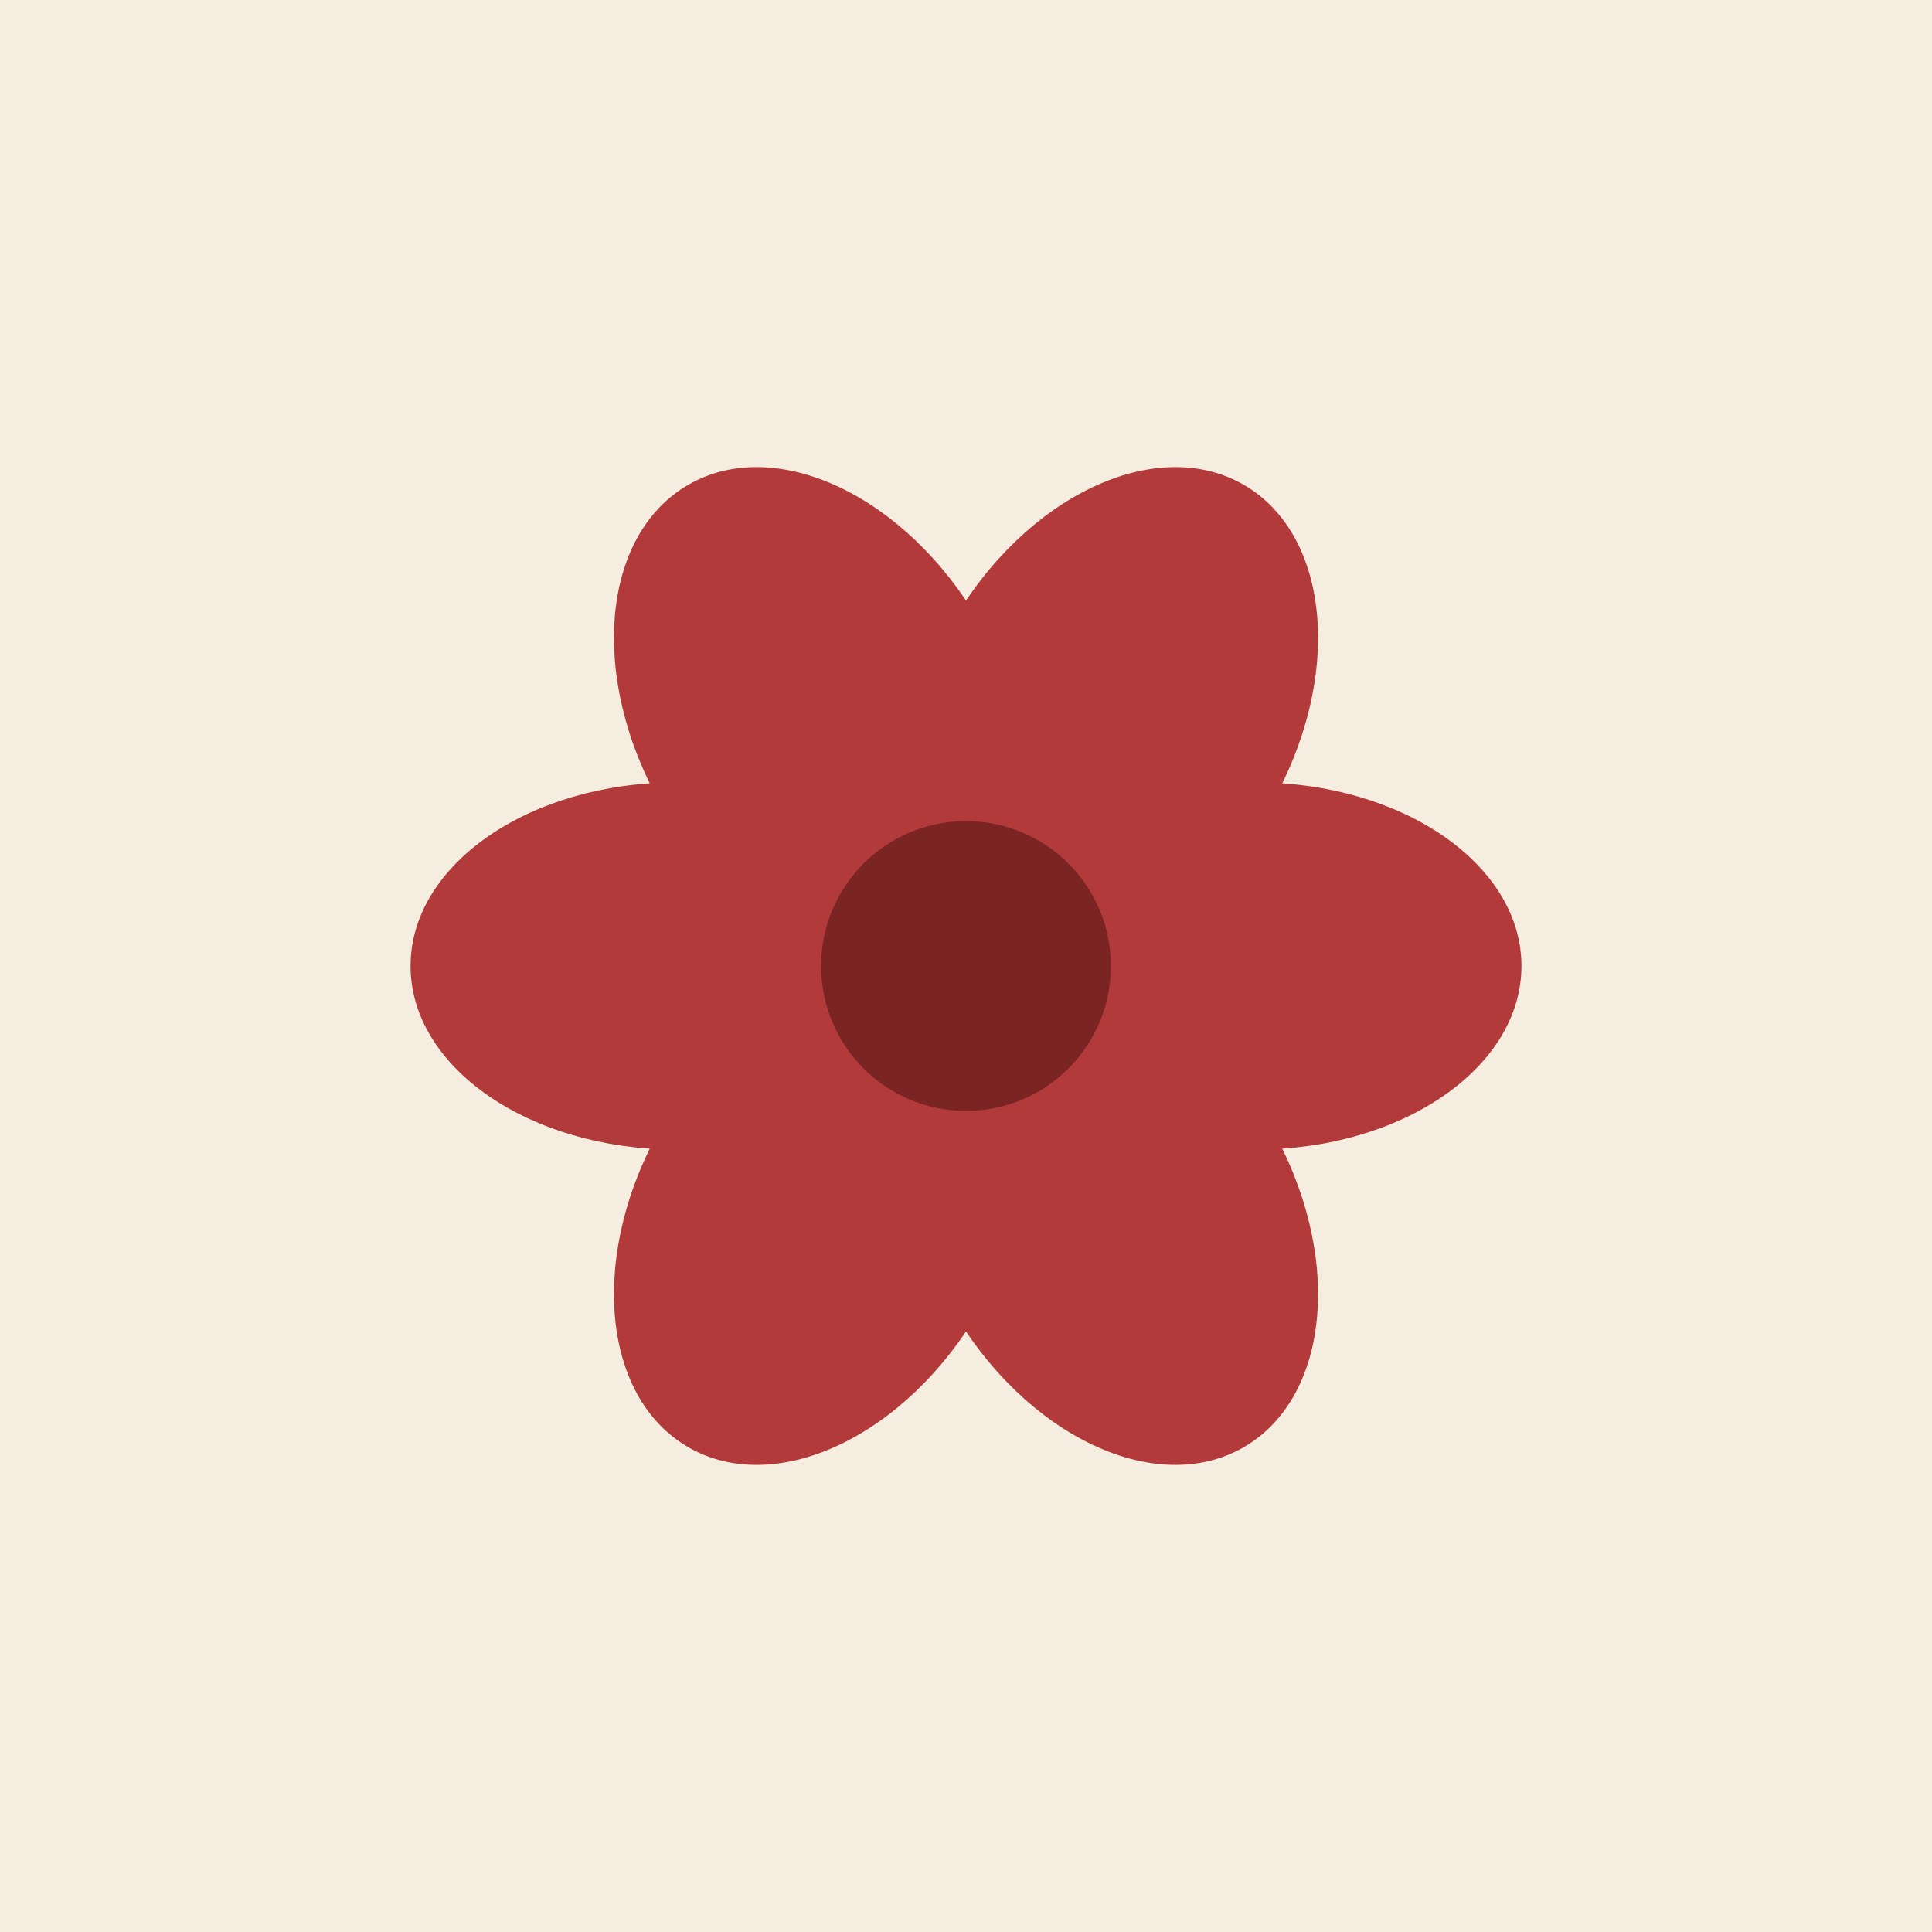
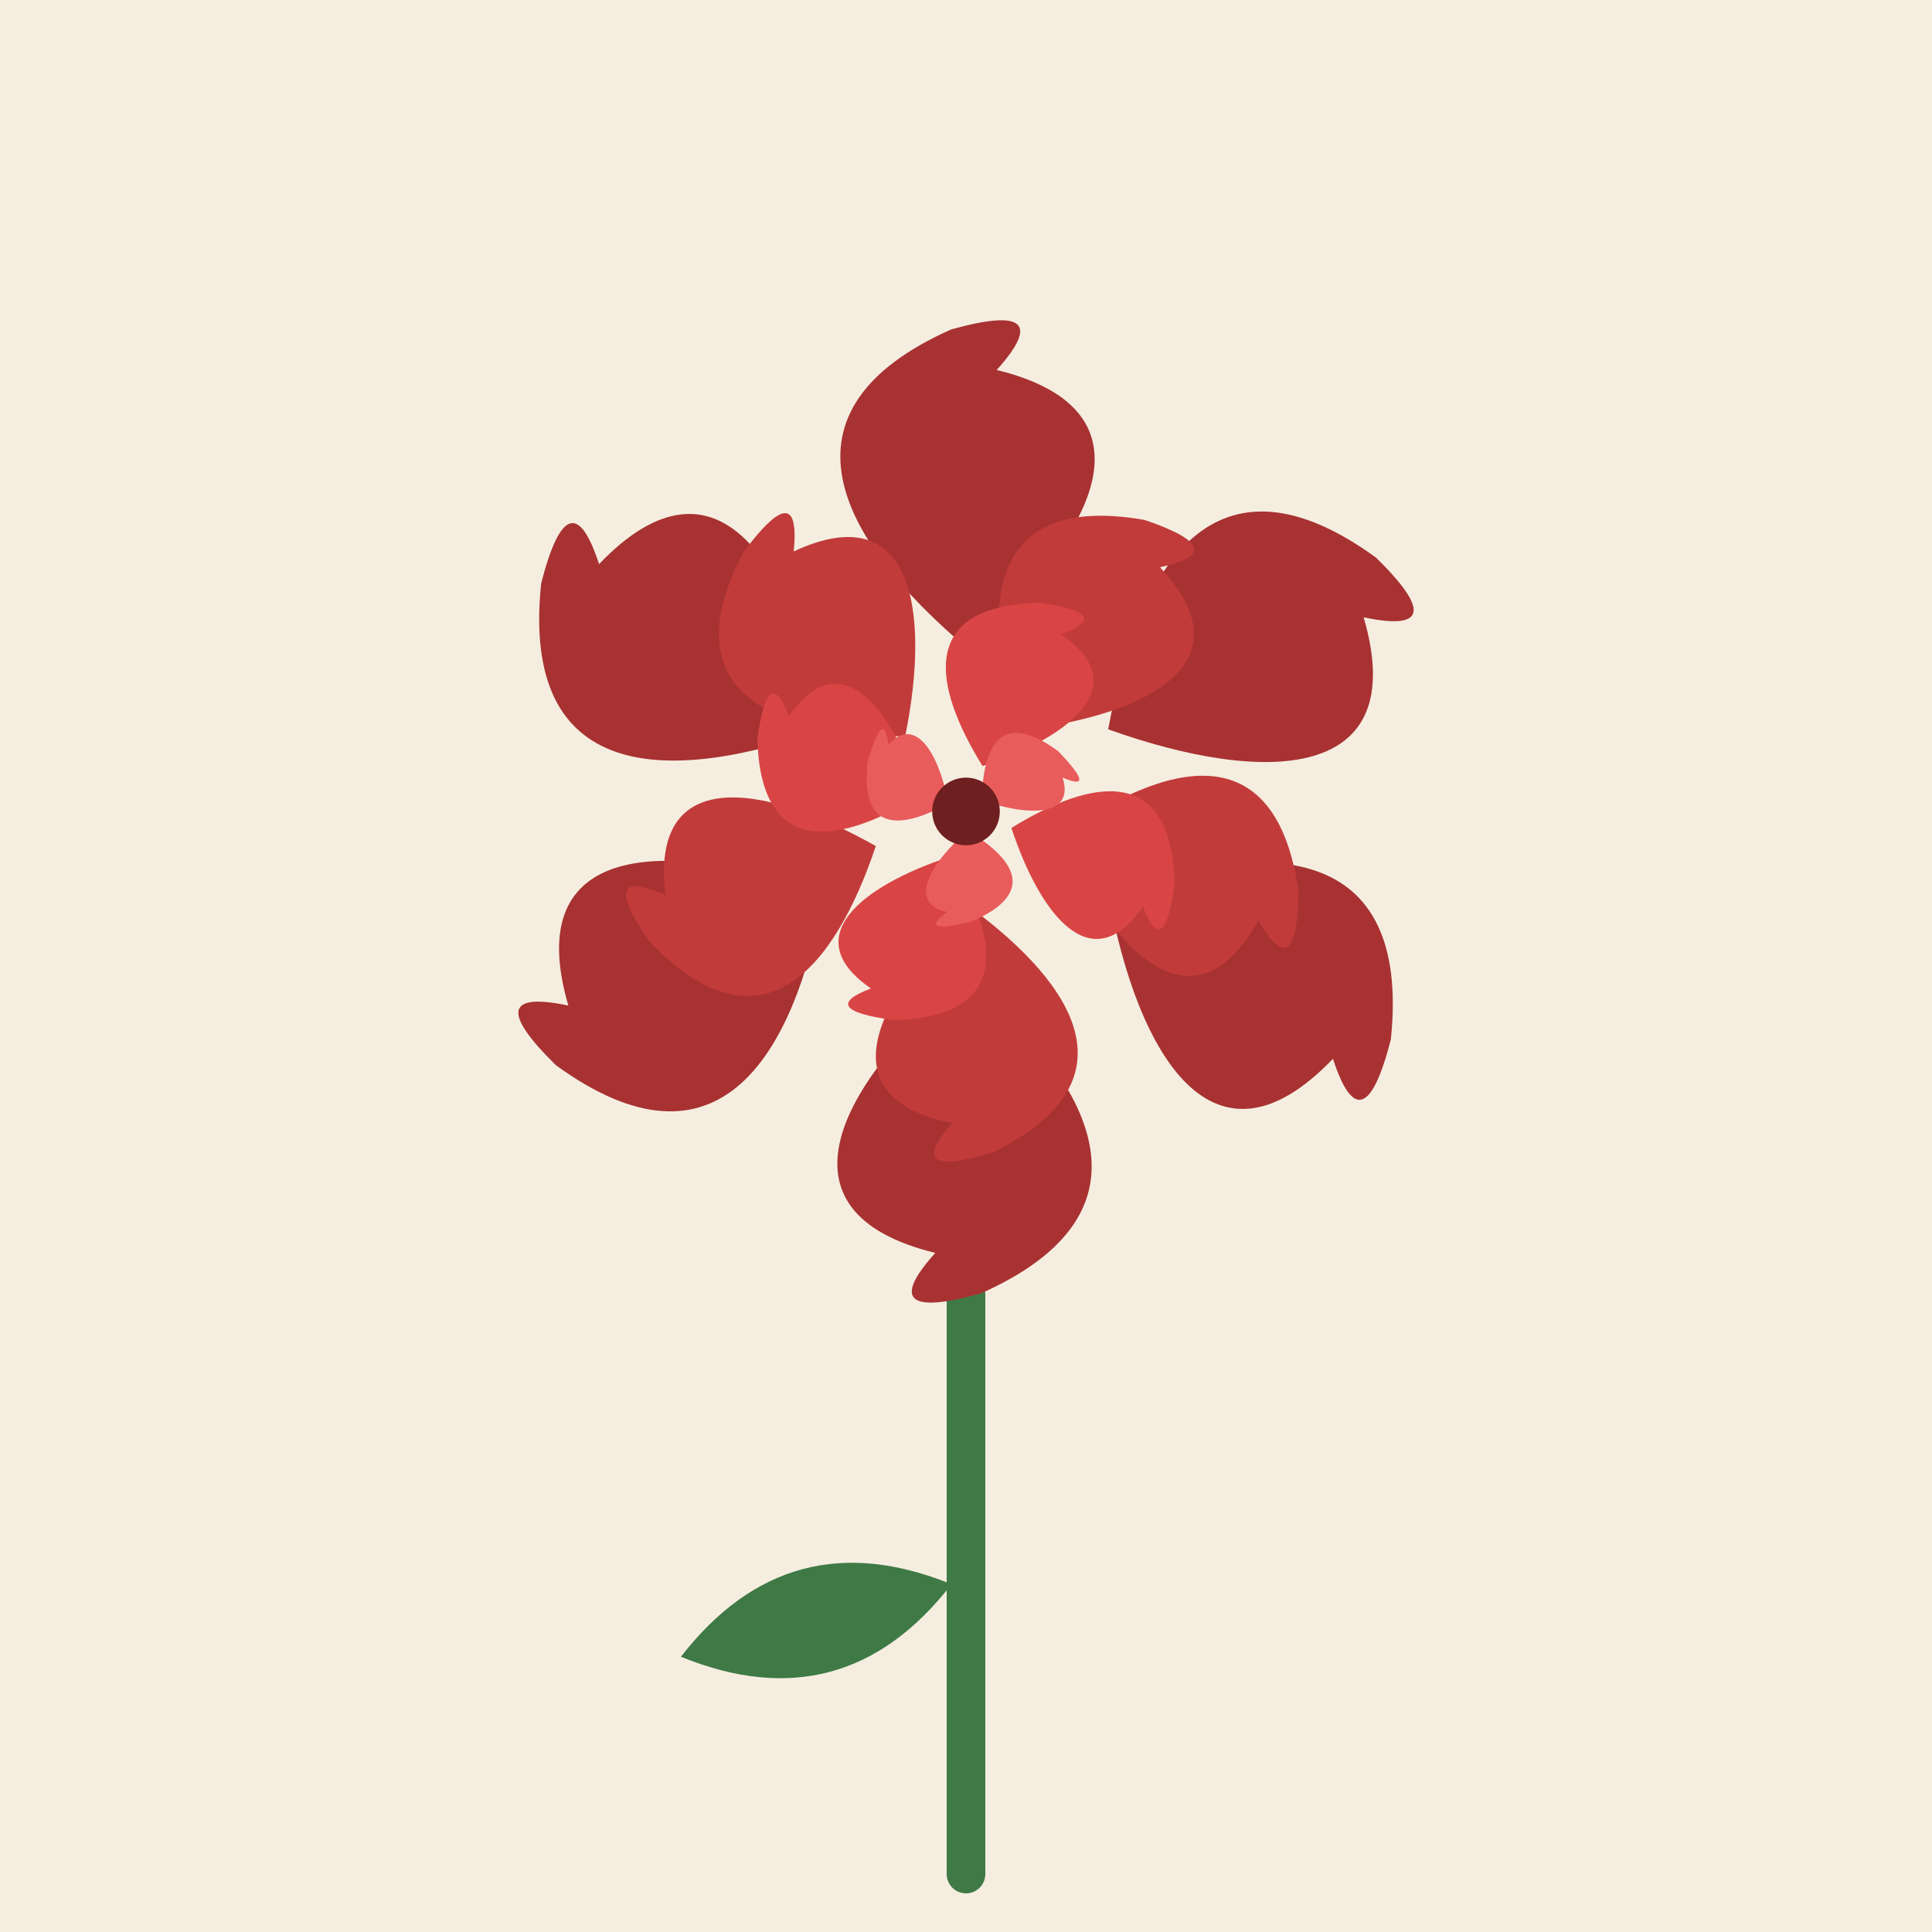
<svg xmlns="http://www.w3.org/2000/svg" viewBox="0 0 400 400" width="400" height="400">
  <rect width="400" height="400" fill="#F5EEE0" />
-   <g transform="translate(200,200)">
-     <ellipse cx="60.0" cy="0.0" rx="55" ry="38" fill="#B33A3A" transform="rotate(0 60.0 0.0)" />
-     <ellipse cx="30.0" cy="52.0" rx="55" ry="38" fill="#B33A3A" transform="rotate(60 30.0 52.0)" />
-     <ellipse cx="-30.0" cy="52.0" rx="55" ry="38" fill="#B33A3A" transform="rotate(120 -30.0 52.0)" />
-     <ellipse cx="-60.0" cy="0.0" rx="55" ry="38" fill="#B33A3A" transform="rotate(180 -60.0 0.0)" />
-     <ellipse cx="-30.0" cy="-52.0" rx="55" ry="38" fill="#B33A3A" transform="rotate(240 -30.0 -52.0)" />
-     <ellipse cx="30.0" cy="-52.0" rx="55" ry="38" fill="#B33A3A" transform="rotate(300 30.0 -52.0)" />
-     <circle r="30" fill="#7A2424" />
-   </g>
+   <line x1="200" y1="268" x2="200" y2="388" stroke="#3F7A46" stroke-width="8" stroke-linecap="round" />
+   <path d="M 0,0 Q -22,-29 0,-58 Q 22,-29 0,0 Z" fill="#3F7A46" transform="translate(197,328) rotate(-105)" />
+   <path d="M 0,0 C -26.4,-22.4 -40.8,-49 -3.06,-65.8 Q 19.56,-72.1 6.36,-57.4 C 40.8,-49 26.4,-22.4 0,0 Z" fill="#A83232" transform="translate(200,134) rotate(0)" />
+   <path d="M 0,0 C -26.4,-22.4 -40.8,-49 -3.06,-65.8 Q 19.56,-72.1 6.36,-57.4 C 40.8,-49 26.4,-22.4 0,0 Z" fill="#A83232" transform="translate(229.44,151) rotate(60)" />
+   <path d="M 0,0 C -26.4,-22.4 -40.8,-49 -3.06,-65.8 Q 19.56,-72.1 6.36,-57.4 C 40.8,-49 26.4,-22.4 0,0 Z" fill="#A83232" transform="translate(229.44,185) rotate(120)" />
+   <path d="M 0,0 C -26.4,-22.4 -40.8,-49 -3.06,-65.8 Q 19.56,-72.1 6.36,-57.4 C 40.8,-49 26.4,-22.4 0,0 Z" fill="#A83232" transform="translate(200,202) rotate(180)" />
+   <path d="M 0,0 C -26.4,-22.4 -40.8,-49 -3.06,-65.8 Q 19.56,-72.1 6.36,-57.4 C 40.8,-49 26.4,-22.4 0,0 Z" fill="#A83232" transform="translate(170.56,185) rotate(240)" />
+   <path d="M 0,0 C -26.4,-22.4 -40.8,-49 -3.06,-65.8 Q 19.56,-72.1 6.36,-57.4 C 40.8,-49 26.4,-22.4 0,0 Z" fill="#A83232" transform="translate(170.56,151) rotate(300)" />
+   <path d="M 0,0 C -20.9,-17.28 -32.3,-37.8 -1.86,-50.76 Q 17.36,-55.62 6.16,-44.28 C 32.3,-37.8 20.9,-17.28 0,0 Z" fill="#C23B3B" transform="translate(210.89,151.23) rotate(33)" />
+   <path d="M 0,0 C -20.9,-17.28 -32.3,-37.8 -1.86,-50.76 Q 17.36,-55.62 6.16,-44.28 C 32.3,-37.8 20.9,-17.28 0,0 Z" fill="#C23B3B" transform="translate(219.32,173.18) rotate(105)" />
+   <path d="M 0,0 C -20.9,-17.28 -32.3,-37.8 -1.86,-50.76 Q 17.36,-55.62 6.16,-44.28 C 32.3,-37.8 20.9,-17.28 0,0 Z" fill="#C23B3B" transform="translate(201.05,187.97) rotate(177)" />
+   <path d="M 0,0 C -20.9,-17.28 -32.3,-37.8 -1.86,-50.76 Q 17.36,-55.62 6.16,-44.28 C 32.3,-37.8 20.9,-17.28 0,0 Z" fill="#C23B3B" transform="translate(181.33,175.17) rotate(249)" />
+   <path d="M 0,0 C -20.9,-17.28 -32.3,-37.8 -1.86,-50.76 Q 17.36,-55.62 6.16,-44.28 C 32.3,-37.8 20.9,-17.28 0,0 Z" fill="#C23B3B" transform="translate(187.41,152.46) rotate(321)" />
+   <path d="M 0,0 C -15.4,-12.16 -23.8,-26.6 -0.66,-35.72 Q 15.16,-39.14 5.96,-31.16 C 23.8,-26.6 15.4,-12.16 0,0 Z" fill="#D94545" transform="translate(203.42,158.6) rotate(20)" />
+   <path d="M 0,0 C -15.4,-12.16 -23.8,-26.6 -0.66,-35.72 Q 15.16,-39.14 5.96,-31.16 C 23.8,-26.6 15.4,-12.16 0,0 Z" fill="#D94545" transform="translate(209.4,171.42) rotate(110)" />
+   <path d="M 0,0 C -15.4,-12.16 -23.8,-26.6 -0.66,-35.72 Q 15.16,-39.14 5.96,-31.16 C 23.8,-26.6 15.4,-12.16 0,0 Z" fill="#D94545" transform="translate(196.58,177.4) rotate(200)" />
+   <path d="M 0,0 C -15.4,-12.16 -23.8,-26.6 -0.66,-35.72 Q 15.16,-39.14 5.96,-31.16 C 23.8,-26.6 15.4,-12.16 0,0 Z" fill="#D94545" transform="translate(190.6,164.58) rotate(290)" />
+   <path d="M 0,0 C -8.8,-6.4 -13.6,-14 0.78,-18.8 Q 12.52,-20.6 5.72,-16.4 C 13.6,-14 8.8,-6.4 0,0 Z" fill="#E85C5C" transform="translate(203.28,165.71) rotate(55)" />
+   <path d="M 0,0 C -8.8,-6.4 -13.6,-14 0.78,-18.8 Q 12.52,-20.6 5.72,-16.4 C 13.6,-14 8.8,-6.4 0,0 Z" fill="#E85C5C" transform="translate(200.35,171.98) rotate(175)" />
+   <path d="M 0,0 C -8.8,-6.4 -13.6,-14 0.78,-18.8 Q 12.52,-20.6 5.72,-16.4 C 13.6,-14 8.8,-6.4 0,0 Z" fill="#E85C5C" transform="translate(196.37,166.31) rotate(295)" />
+   <circle cx="200" cy="168" r="7" fill="#6E1F1F" />
</svg>
